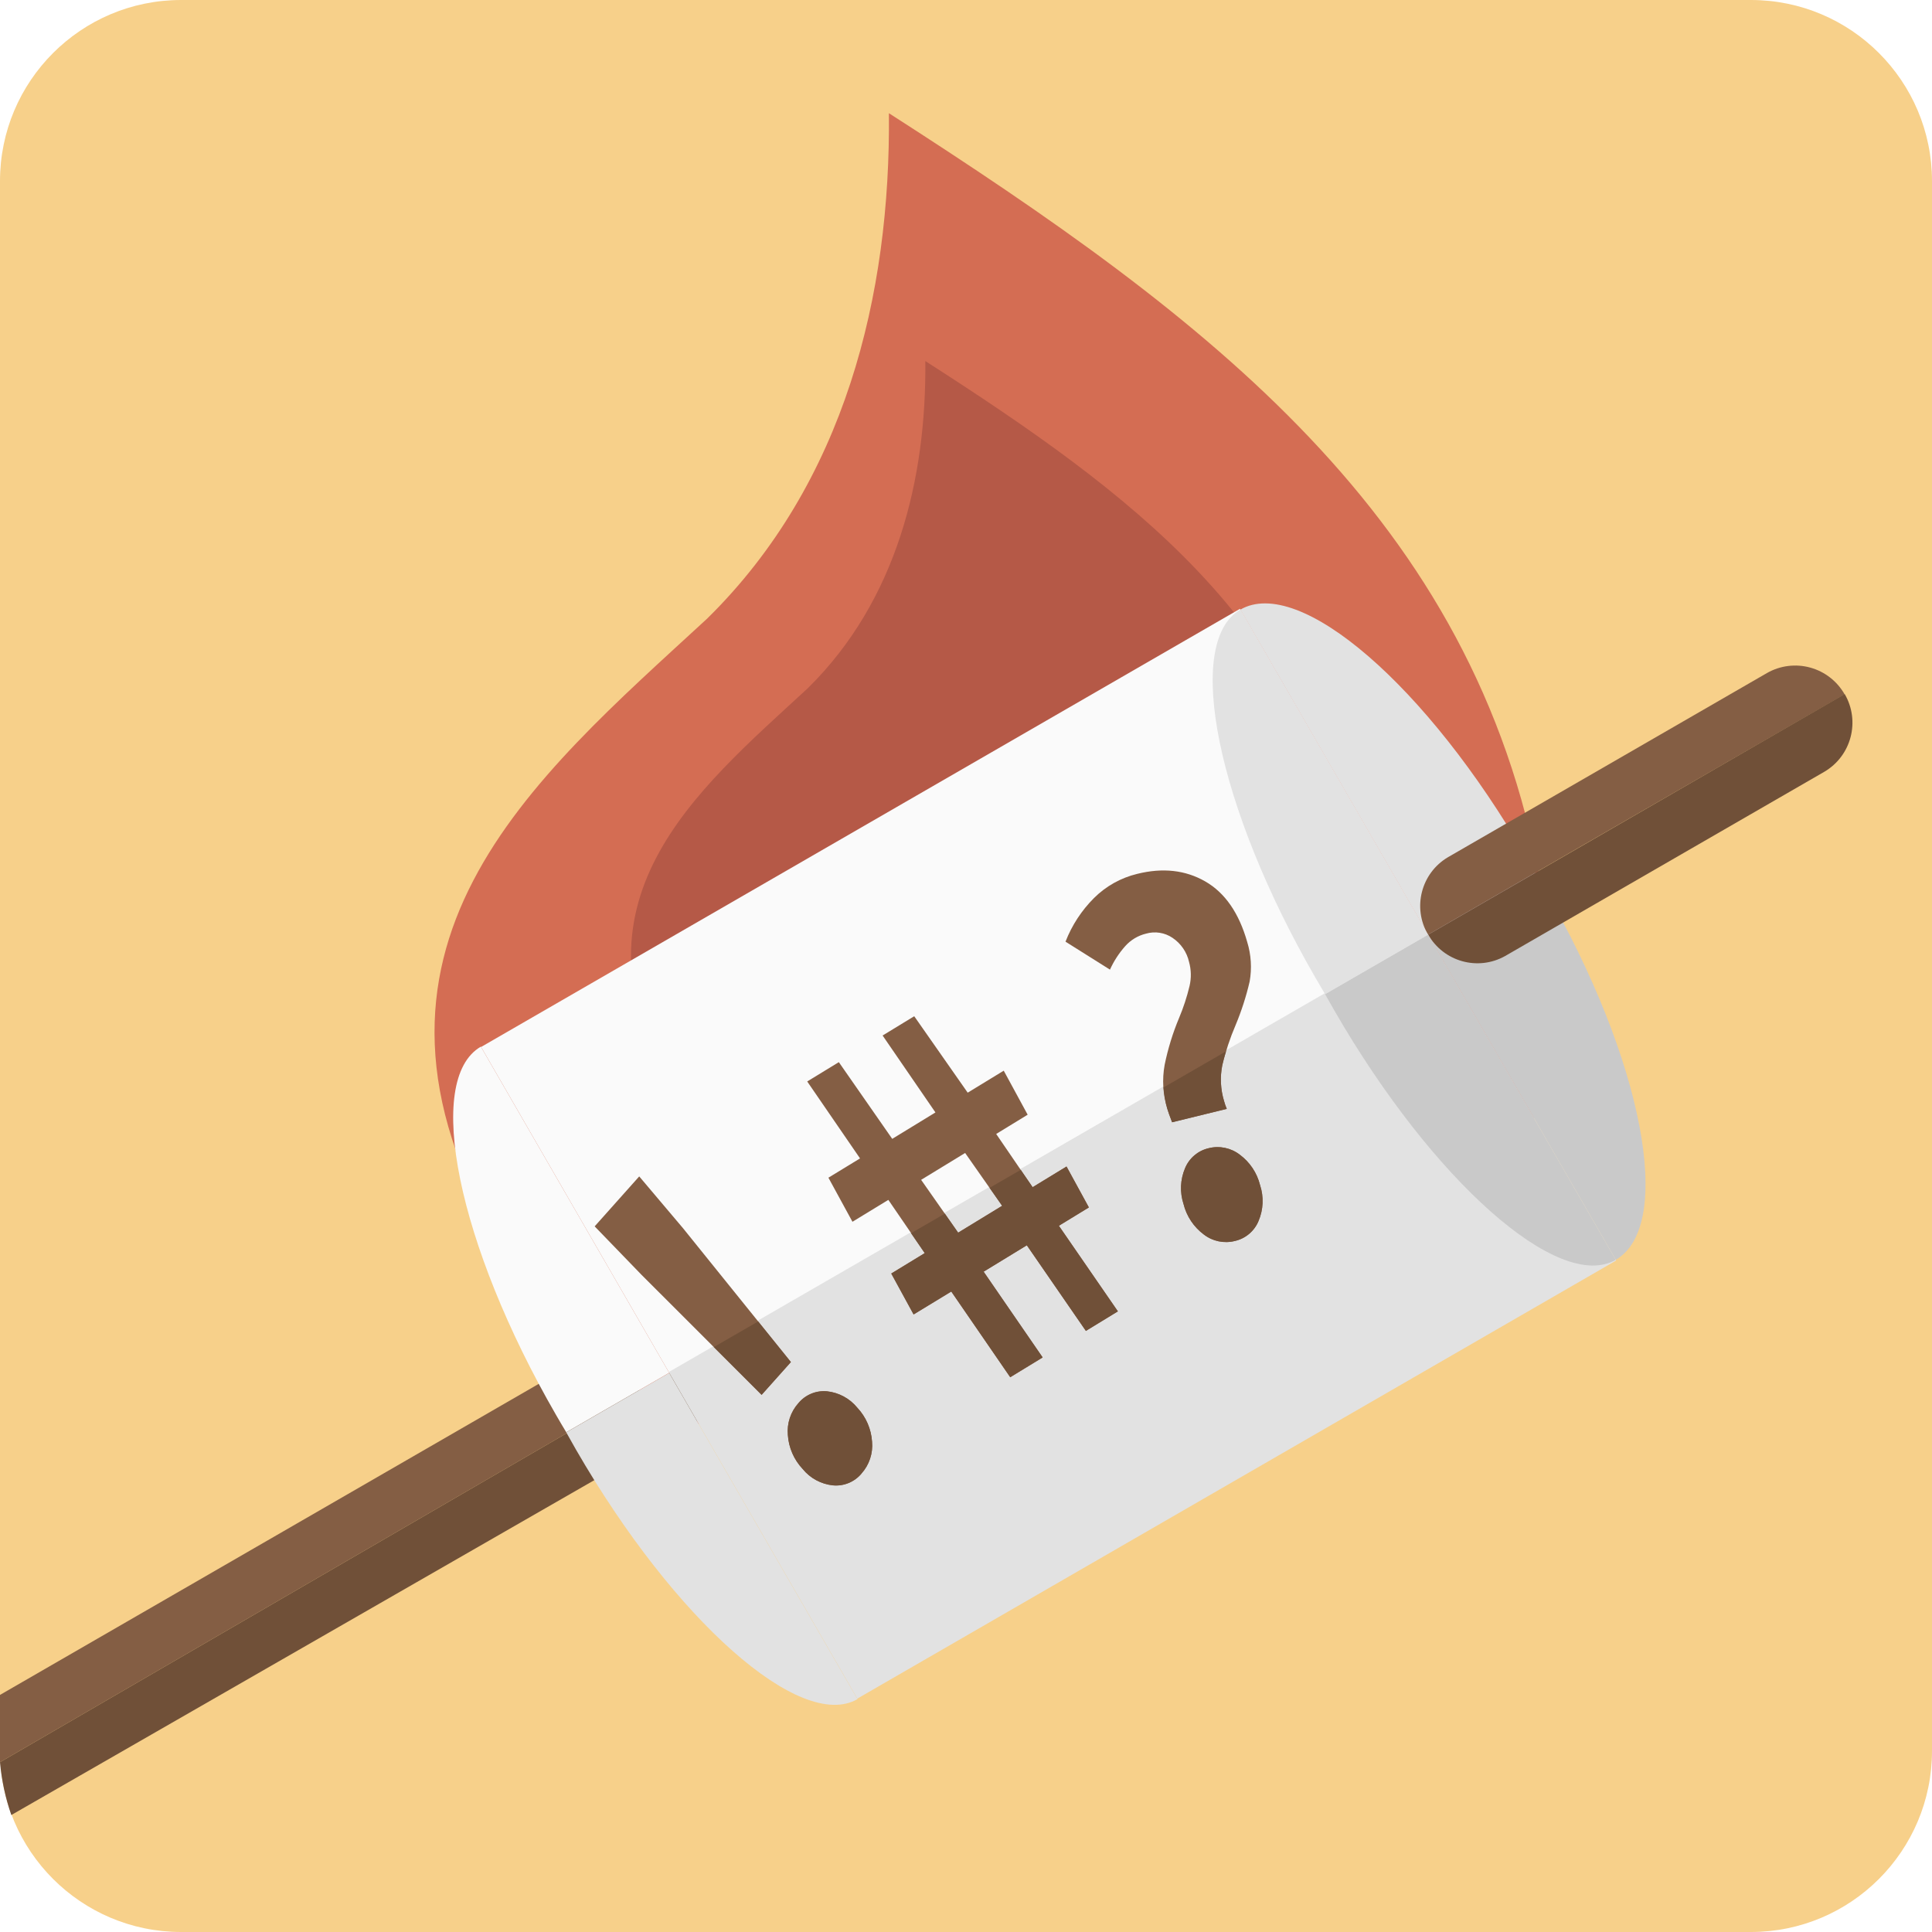
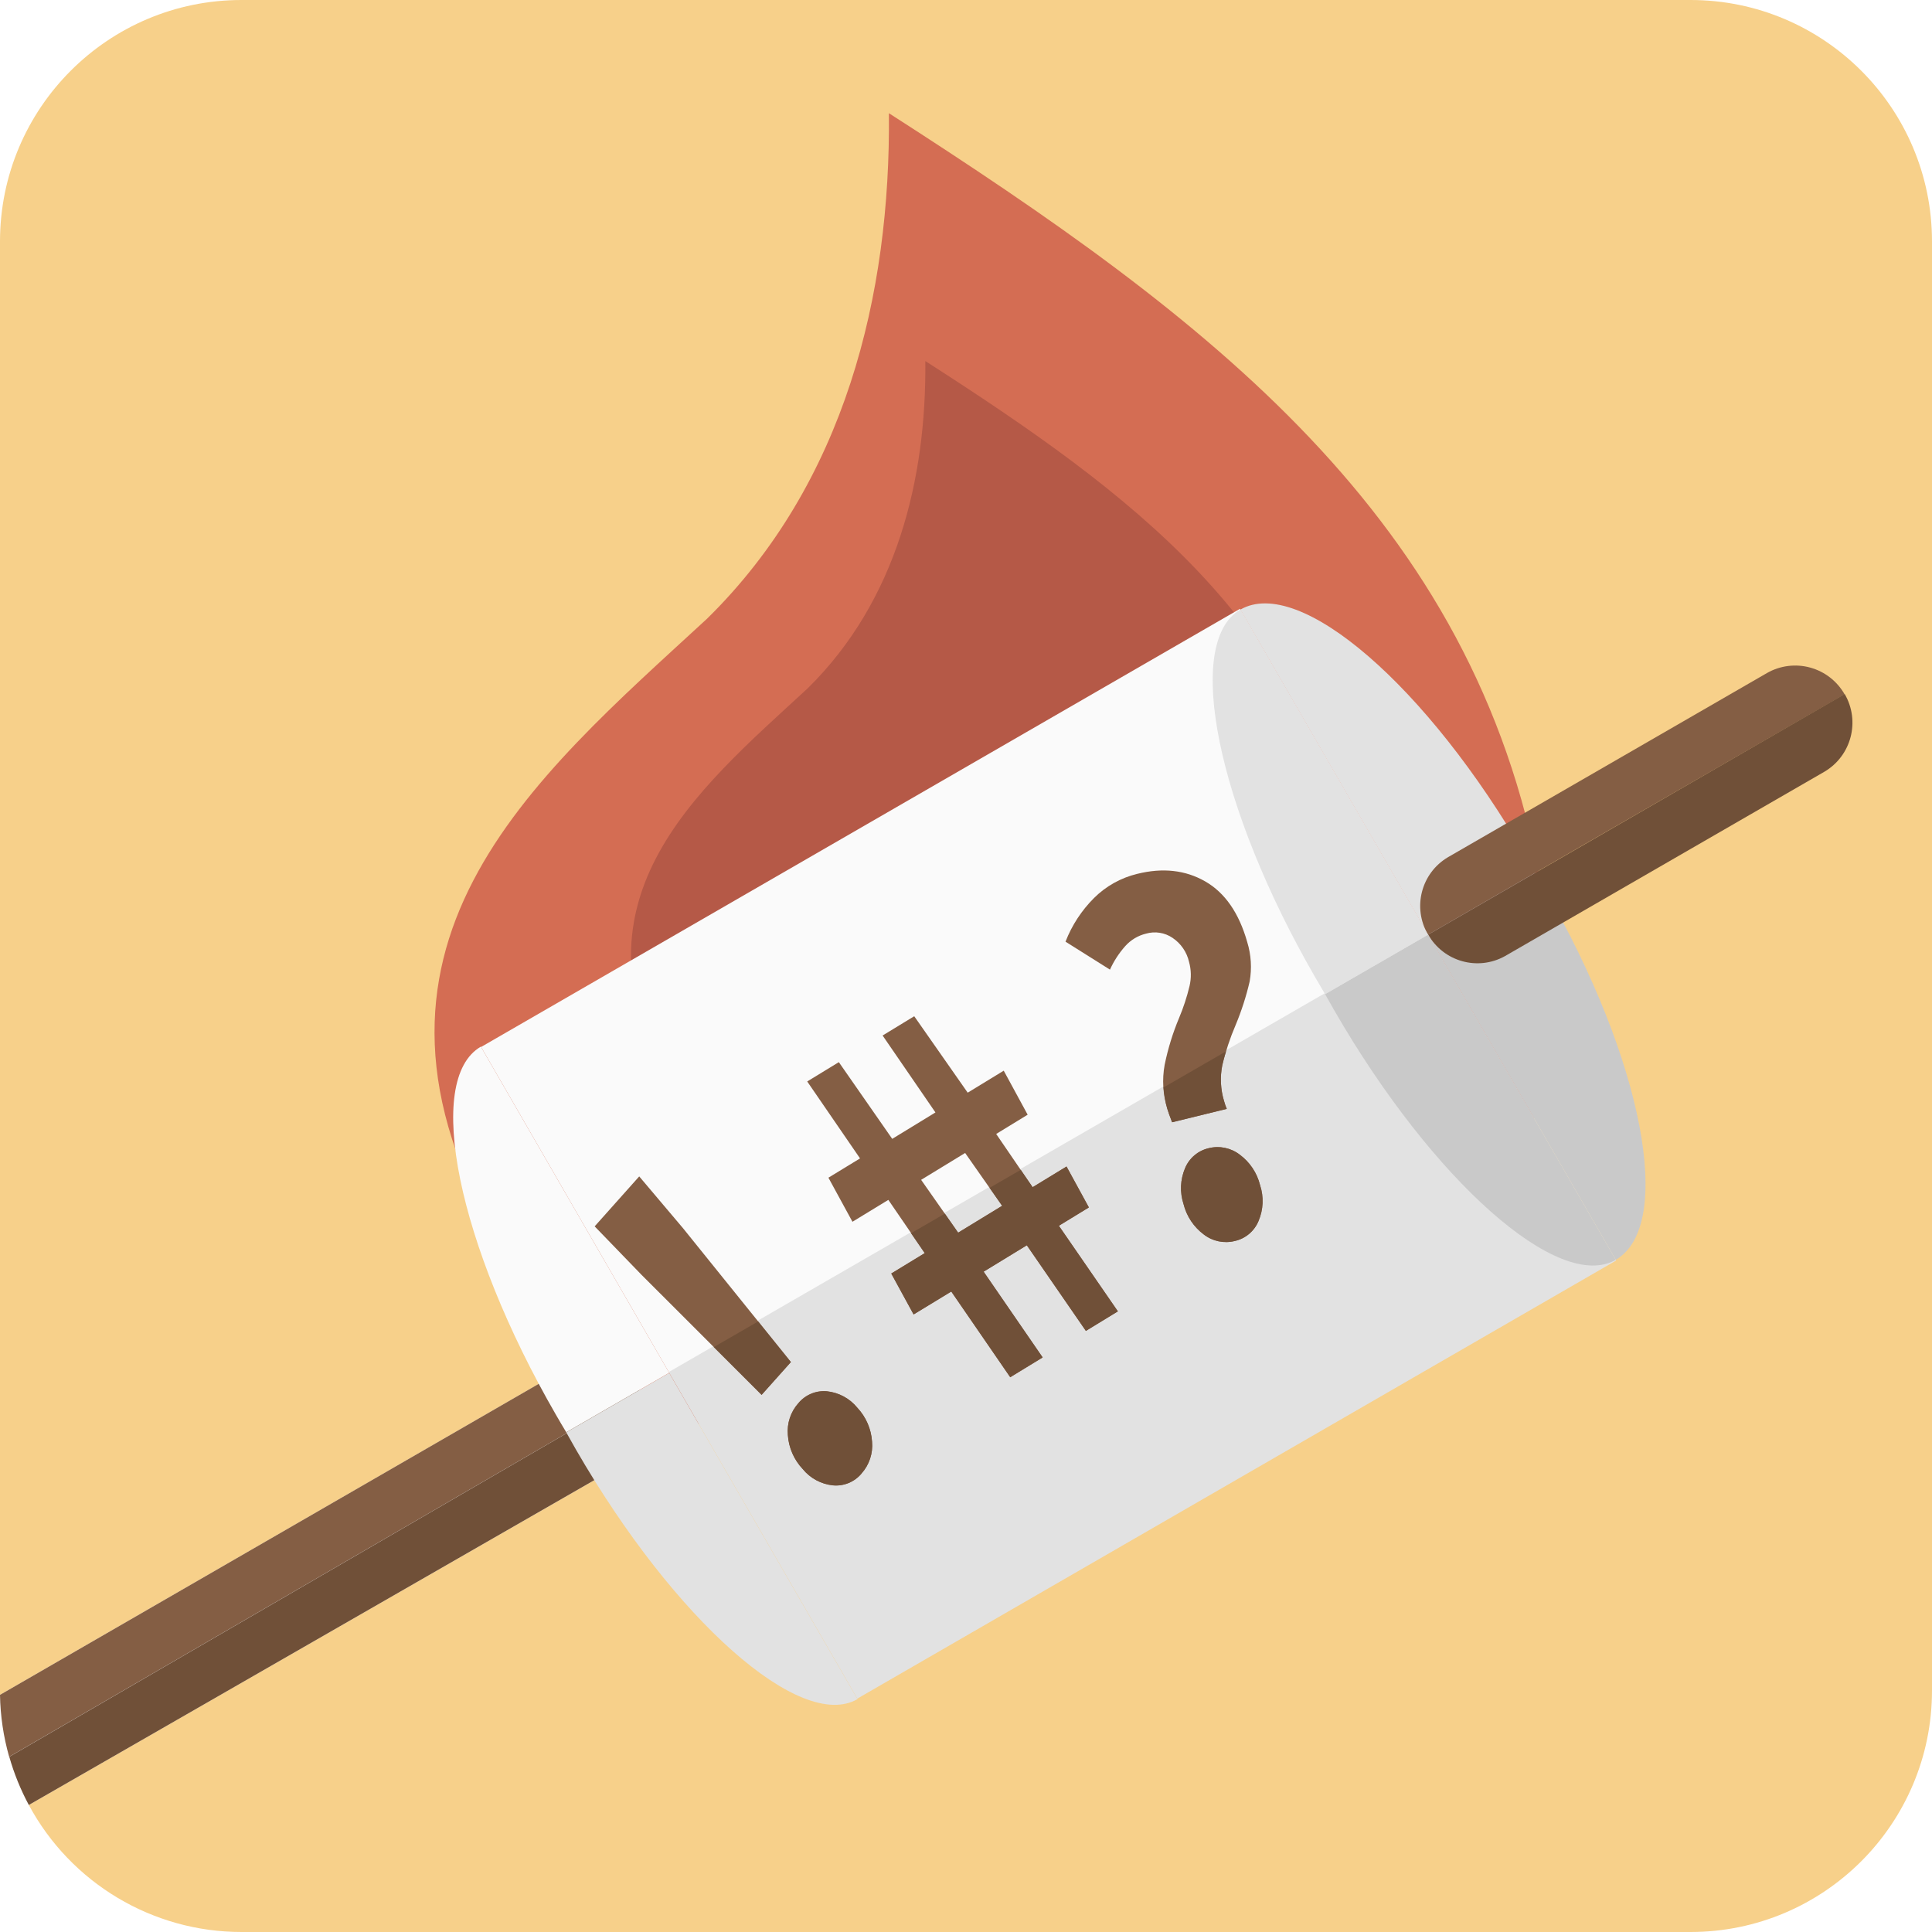
<svg xmlns="http://www.w3.org/2000/svg" id="Слой_1" data-name="Слой 1" viewBox="0 0 512 512">
  <defs>
    <style>
      .cls-1 {
        fill: #f7d08a;
      }

      .cls-2 {
        fill: #845e44;
      }

      .cls-3 {
+         fill: #705038;
+       }
+ 
+       .cls-4 {
        fill: #d46d53;
      }

-       .cls-4 {
+       .cls-5 {
        fill: #b55947;
      }

-       .cls-5 {
+       .cls-6 {
        fill: #e2e2e2;
      }

-       .cls-6 {
+       .cls-7 {
        fill: #fafafa;
-       }
- 
-       .cls-7 {
-         fill: #705038;
      }

      .cls-8 {
        fill: #c9c9c9;
      }

      .cls-9 {
        fill: none;
      }
    </style>
  </defs>
  <g>
-     <rect class="cls-1" width="512" height="512" rx="48" />
-     <path class="cls-2" d="M272.05,292.1,0,449.17V467L291.73,297.65C287.55,290.4,278.29,287.92,272.05,292.1Z" />
-     <path class="cls-3" d="M408.24,233.84C390.71,137.09,320.3,84.43,235.57,30c.47,48.09-11.6,98-48.16,133.93-46.18,42.59-100.91,87.4-54.82,165.92C206.85,451.84,443.13,381.55,408.24,233.84Zm-277.33,71c-4,3.43-5.3,4.72,1-1.37A8.18,8.18,0,0,1,130.91,304.83Z" />
-     <path class="cls-4" d="M357.08,227.68c-11.35-62.68-57-96.79-111.86-132,.31,31.15-7.51,63.47-31.2,86.76C184.11,210,148.65,239,178.51,289.88,226.61,368.91,379.69,323.37,357.08,227.68Zm-179.66,46c-2.57,2.23-3.43,3.06.67-.89A5.66,5.66,0,0,1,177.42,273.67Z" />
    <g>
-       <path class="cls-5" d="M406.83,231.32c-.81-1.45-1.62-2.9-2.46-4.35-26.09-45.19-60-74.48-75.66-65.42l49.74,86.15Z" />
-       <rect class="cls-6" x="136.86" y="212.73" width="232.22" height="99.7" transform="translate(-97.4 161.66) rotate(-30)" />
-       <path class="cls-6" d="M127.6,277.66l-.16-.29c-15.09,8.72-6.18,52.42,19.92,97.61.89,1.55,1.79,3.07,2.7,4.58l27.28-15.75Z" />
+       <path class="cls-1" d="M448,0H64A64,64,0,0,0,0,64V448c0,.39,0,.77,0,1.15l272-157c6.24-4.18,15.5-1.7,19.68,5.55l-.09.05a15.15,15.15,0,0,1-5.54,20.69L7.64,478.34A64,64,0,0,0,64,512H448a64,64,0,0,0,64-64V64A64,64,0,0,0,448,0Z" />
+       <path class="cls-2" d="M291.64,297.7h0l.09-.05c-4.18-7.25-13.44-9.73-19.68-5.55L0,449.15a63.94,63.94,0,0,0,2.43,16.42Z" />
+       <path class="cls-3" d="M291.64,297.7,2.46,465.57a63.88,63.88,0,0,0,5.18,12.77L286.1,318.39A15.15,15.15,0,0,0,291.64,297.7Z" />
+       <polygon class="cls-3" points="2.46 465.57 2.46 465.57 291.64 297.7 291.64 297.7 2.46 465.57" />
    </g>
-     <path class="cls-7" d="M291.64,297.7,0,467a58.37,58.37,0,0,0,3,14L286.1,318.39A15.15,15.15,0,0,0,291.64,297.7Z" />
+     <path class="cls-4" d="M408.24,233.84C390.71,137.09,320.3,84.43,235.57,30c.47,48.09-11.6,98-48.16,133.93-46.18,42.59-100.91,87.4-54.82,165.92C206.85,451.84,443.13,381.55,408.24,233.84Zm-277.33,71c-4,3.43-5.3,4.72,1-1.37A8.18,8.18,0,0,1,130.91,304.83Z" />
+     <path class="cls-5" d="M357.08,227.68c-11.35-62.68-57-96.79-111.86-132,.31,31.15-7.51,63.47-31.2,86.76C184.11,210,148.65,239,178.51,289.88,226.61,368.91,379.69,323.37,357.08,227.68Zm-179.66,46c-2.57,2.23-3.43,3.06.67-.89A5.66,5.66,0,0,1,177.42,273.67Z" />
+     <g>
+       <path class="cls-6" d="M406.83,231.32c-.81-1.45-1.62-2.9-2.46-4.35-26.09-45.19-60-74.48-75.66-65.42l49.74,86.15Z" />
+       <rect class="cls-7" x="136.86" y="212.73" width="232.22" height="99.7" transform="translate(-97.4 161.66) rotate(-30)" />
+       <path class="cls-7" d="M127.6,277.66l-.16-.29c-15.09,8.72-6.18,52.42,19.92,97.61.89,1.55,1.79,3.07,2.7,4.58l27.28-15.75Z" />
+     </g>
    <g>
      <path class="cls-8" d="M406.83,231.32q1.28,2.13,2.53,4.3c26.09,45.2,34.52,89.18,18.83,98.24L378.45,247.7Z" />
-       <rect class="cls-5" x="186.65" y="298.86" width="232.22" height="99.94" transform="translate(-133.85 198.11) rotate(-30)" />
-       <path class="cls-5" d="M227.08,450l.17.28c-15.09,8.71-48.48-20.86-74.57-66.05q-1.34-2.32-2.62-4.64l27.28-15.75Z" />
+       <rect class="cls-6" x="186.65" y="298.86" width="232.22" height="99.94" transform="translate(-133.85 198.11) rotate(-30)" />
+       <path class="cls-6" d="M227.08,450l.17.28c-15.09,8.71-48.48-20.86-74.57-66.05q-1.34-2.32-2.62-4.64l27.28-15.75Z" />
    </g>
    <g>
      <path class="cls-2" d="M468.27,178.36l-55.86,32.25-28.67,16.55a15,15,0,0,0-5.29,20.54l41.53-24L488.84,184A15.07,15.07,0,0,0,468.27,178.36Z" />
-       <path class="cls-7" d="M488.74,184,420,223.72l-41.44,23.93-.09,0a15,15,0,0,0,20.4,5.71l28.7-16.57,55.89-32.26a15.08,15.08,0,0,0,5.4-20.61Z" />
+       <path class="cls-3" d="M488.74,184,420,223.72l-41.44,23.93-.09,0a15,15,0,0,0,20.4,5.71l28.7-16.57,55.89-32.26a15.08,15.08,0,0,0,5.4-20.61Z" />
    </g>
    <path class="cls-8" d="M351.16,263.46q1.2,2.16,2.46,4.34c26.09,45.2,59.48,74.77,74.57,66.06L378.45,247.7Z" />
-     <path class="cls-5" d="M351.16,263.46c-.85-1.42-1.69-2.85-2.53-4.31-26.1-45.19-35-88.89-19.92-97.6l49.74,86.15Z" />
+     <path class="cls-6" d="M351.16,263.46c-.85-1.42-1.69-2.85-2.53-4.31-26.1-45.19-35-88.89-19.92-97.6l49.74,86.15Z" />
    <path class="cls-2" d="M310.62,297.41c-.64-1.63-1.06-2.82-1.27-3.57a24.52,24.52,0,0,1-.71-11.63,66.84,66.84,0,0,1,3.83-12.45,54.35,54.35,0,0,0,2.77-8.45,12.88,12.88,0,0,0-.13-6.39,10.46,10.46,0,0,0-4.39-6.39,8.38,8.38,0,0,0-7-1.11,10.8,10.8,0,0,0-5.52,3.31,24.86,24.86,0,0,0-4.05,6.23l-11.78-7.41A33.55,33.55,0,0,1,289.91,238a24.3,24.3,0,0,1,11.48-6.42q10.14-2.51,18,2t11.14,16.08a22.31,22.31,0,0,1,.64,10.45,72.05,72.05,0,0,1-3.71,11.52,65.46,65.46,0,0,0-3.55,10.74,19.63,19.63,0,0,0,.48,9.44,15.45,15.45,0,0,0,.72,2.07Zm16.65,31.45a9.61,9.61,0,0,1-8.23-1.7,14.4,14.4,0,0,1-5.39-8.08,13.56,13.56,0,0,1,.41-9.52,8.94,8.94,0,0,1,6.25-5.28,9.64,9.64,0,0,1,8.23,1.71,14.31,14.31,0,0,1,5.39,8.08,13.48,13.48,0,0,1-.41,9.51A8.9,8.9,0,0,1,327.27,328.86Z" />
    <path class="cls-2" d="M280.61,324.84l7.95-4.86-5.92-10.84-9,5.48L264,300.51l8.34-5.1L266,283.74l-9.55,5.83-14.17-20.26-8.38,5.11,14,20.39-11.45,7L222.3,281.48l-8.38,5.12,14,20.39-8.38,5.11,6.37,11.68,9.51-5.8,9.67,14.11-8.87,5.41,5.92,10.84,10-6.08L267.72,365l8.59-5.24L260.67,337l11.45-7,15.65,22.69,8.48-5.18Zm-26.69,1.83-9.81-14,11.66-7.12,9.81,14Z" />
    <path class="cls-2" d="M181,325.48,169.4,311.76,157.59,325,170,337.83l31.84,31.82,7.76-8.69Zm47.3,65a11.14,11.14,0,0,0,2.79-8.44,14.51,14.51,0,0,0-3.91-9,12,12,0,0,0-8.06-4.35,8.81,8.81,0,0,0-7.54,3.14,11.15,11.15,0,0,0-2.8,8.44,14.53,14.53,0,0,0,3.92,9,11.91,11.91,0,0,0,8.05,4.35A8.82,8.82,0,0,0,228.32,390.49Z" />
    <g>
      <path class="cls-9" d="M228.31,390.49a8.79,8.79,0,0,1-7.54,3.14,11.91,11.91,0,0,1-8.05-4.35,14.53,14.53,0,0,1-3.92-9,11.15,11.15,0,0,1,2.8-8.44,8.81,8.81,0,0,1,7.54-3.14,12,12,0,0,1,8.06,4.35,14.51,14.51,0,0,1,3.91,9A11.11,11.11,0,0,1,228.31,390.49Zm105.21-66.91a8.9,8.9,0,0,1-6.25,5.28,9.61,9.61,0,0,1-8.23-1.7,14.4,14.4,0,0,1-5.39-8.08,13.56,13.56,0,0,1,.41-9.52,8.94,8.94,0,0,1,6.25-5.28,9.64,9.64,0,0,1,8.23,1.71,14.31,14.31,0,0,1,5.39,8.08A13.48,13.48,0,0,1,333.52,323.58Z" />
      <polygon class="cls-9" points="265.58 319.55 262.25 314.79 250.4 321.63 253.92 326.67 265.58 319.55" />
-       <path class="cls-7" d="M328.54,306a9.64,9.64,0,0,0-8.23-1.71,8.94,8.94,0,0,0-6.25,5.28,13.56,13.56,0,0,0-.41,9.52,14.4,14.4,0,0,0,5.39,8.08,9.61,9.61,0,0,0,8.23,1.7,8.9,8.9,0,0,0,6.25-5.28,13.48,13.48,0,0,0,.41-9.51A14.31,14.31,0,0,0,328.54,306Z" />
-       <path class="cls-7" d="M310.62,297.41l14.48-3.57a15.45,15.45,0,0,1-.72-2.07,19.63,19.63,0,0,1-.48-9.44c.25-1.14.58-2.37,1-3.7l-16.56,9.56a28.25,28.25,0,0,0,1,5.65C309.56,294.58,310,295.78,310.62,297.41Z" />
-       <polygon class="cls-7" points="236.18 337.5 242.1 348.34 252.07 342.26 267.72 364.95 276.31 359.71 260.67 337.01 272.12 330.02 287.77 352.71 296.25 347.53 280.61 324.84 288.56 319.98 282.64 309.14 273.67 314.62 270.51 310.02 262.25 314.79 265.58 319.55 253.92 326.67 250.4 321.63 241.43 326.81 245.05 332.09 236.18 337.5" />
-       <path class="cls-7" d="M227.2,373.07a12,12,0,0,0-8.06-4.35,8.81,8.81,0,0,0-7.54,3.14,11.15,11.15,0,0,0-2.8,8.44,14.53,14.53,0,0,0,3.92,9,11.91,11.91,0,0,0,8.05,4.35,8.79,8.79,0,0,0,7.54-3.14,11.11,11.11,0,0,0,2.8-8.44A14.51,14.51,0,0,0,227.2,373.07Z" />
-       <polygon class="cls-7" points="209.59 360.96 200.92 350.2 189.16 356.99 201.83 369.65 209.59 360.96" />
+       <path class="cls-3" d="M328.54,306a9.64,9.64,0,0,0-8.23-1.71,8.94,8.94,0,0,0-6.25,5.28,13.56,13.56,0,0,0-.41,9.52,14.4,14.4,0,0,0,5.39,8.08,9.61,9.61,0,0,0,8.23,1.7,8.9,8.9,0,0,0,6.25-5.28,13.48,13.48,0,0,0,.41-9.51A14.31,14.31,0,0,0,328.54,306Z" />
+       <path class="cls-3" d="M310.62,297.41l14.48-3.57a15.45,15.45,0,0,1-.72-2.07,19.63,19.63,0,0,1-.48-9.44c.25-1.14.58-2.37,1-3.7l-16.56,9.56a28.25,28.25,0,0,0,1,5.65C309.56,294.58,310,295.78,310.62,297.41Z" />
+       <polygon class="cls-3" points="236.18 337.5 242.1 348.34 252.07 342.26 267.72 364.95 276.31 359.71 260.67 337.01 272.12 330.02 287.77 352.71 296.25 347.53 280.61 324.84 288.56 319.98 282.64 309.14 273.67 314.62 270.51 310.02 262.25 314.79 265.58 319.55 253.92 326.67 250.4 321.63 241.43 326.81 245.05 332.09 236.18 337.5" />
+       <path class="cls-3" d="M227.2,373.07a12,12,0,0,0-8.06-4.35,8.81,8.81,0,0,0-7.54,3.14,11.15,11.15,0,0,0-2.8,8.44,14.53,14.53,0,0,0,3.92,9,11.91,11.91,0,0,0,8.05,4.35,8.79,8.79,0,0,0,7.54-3.14,11.11,11.11,0,0,0,2.8-8.44A14.51,14.51,0,0,0,227.2,373.07Z" />
+       <polygon class="cls-3" points="209.59 360.96 200.92 350.2 189.16 356.99 201.83 369.65 209.59 360.96" />
    </g>
  </g>
</svg>
